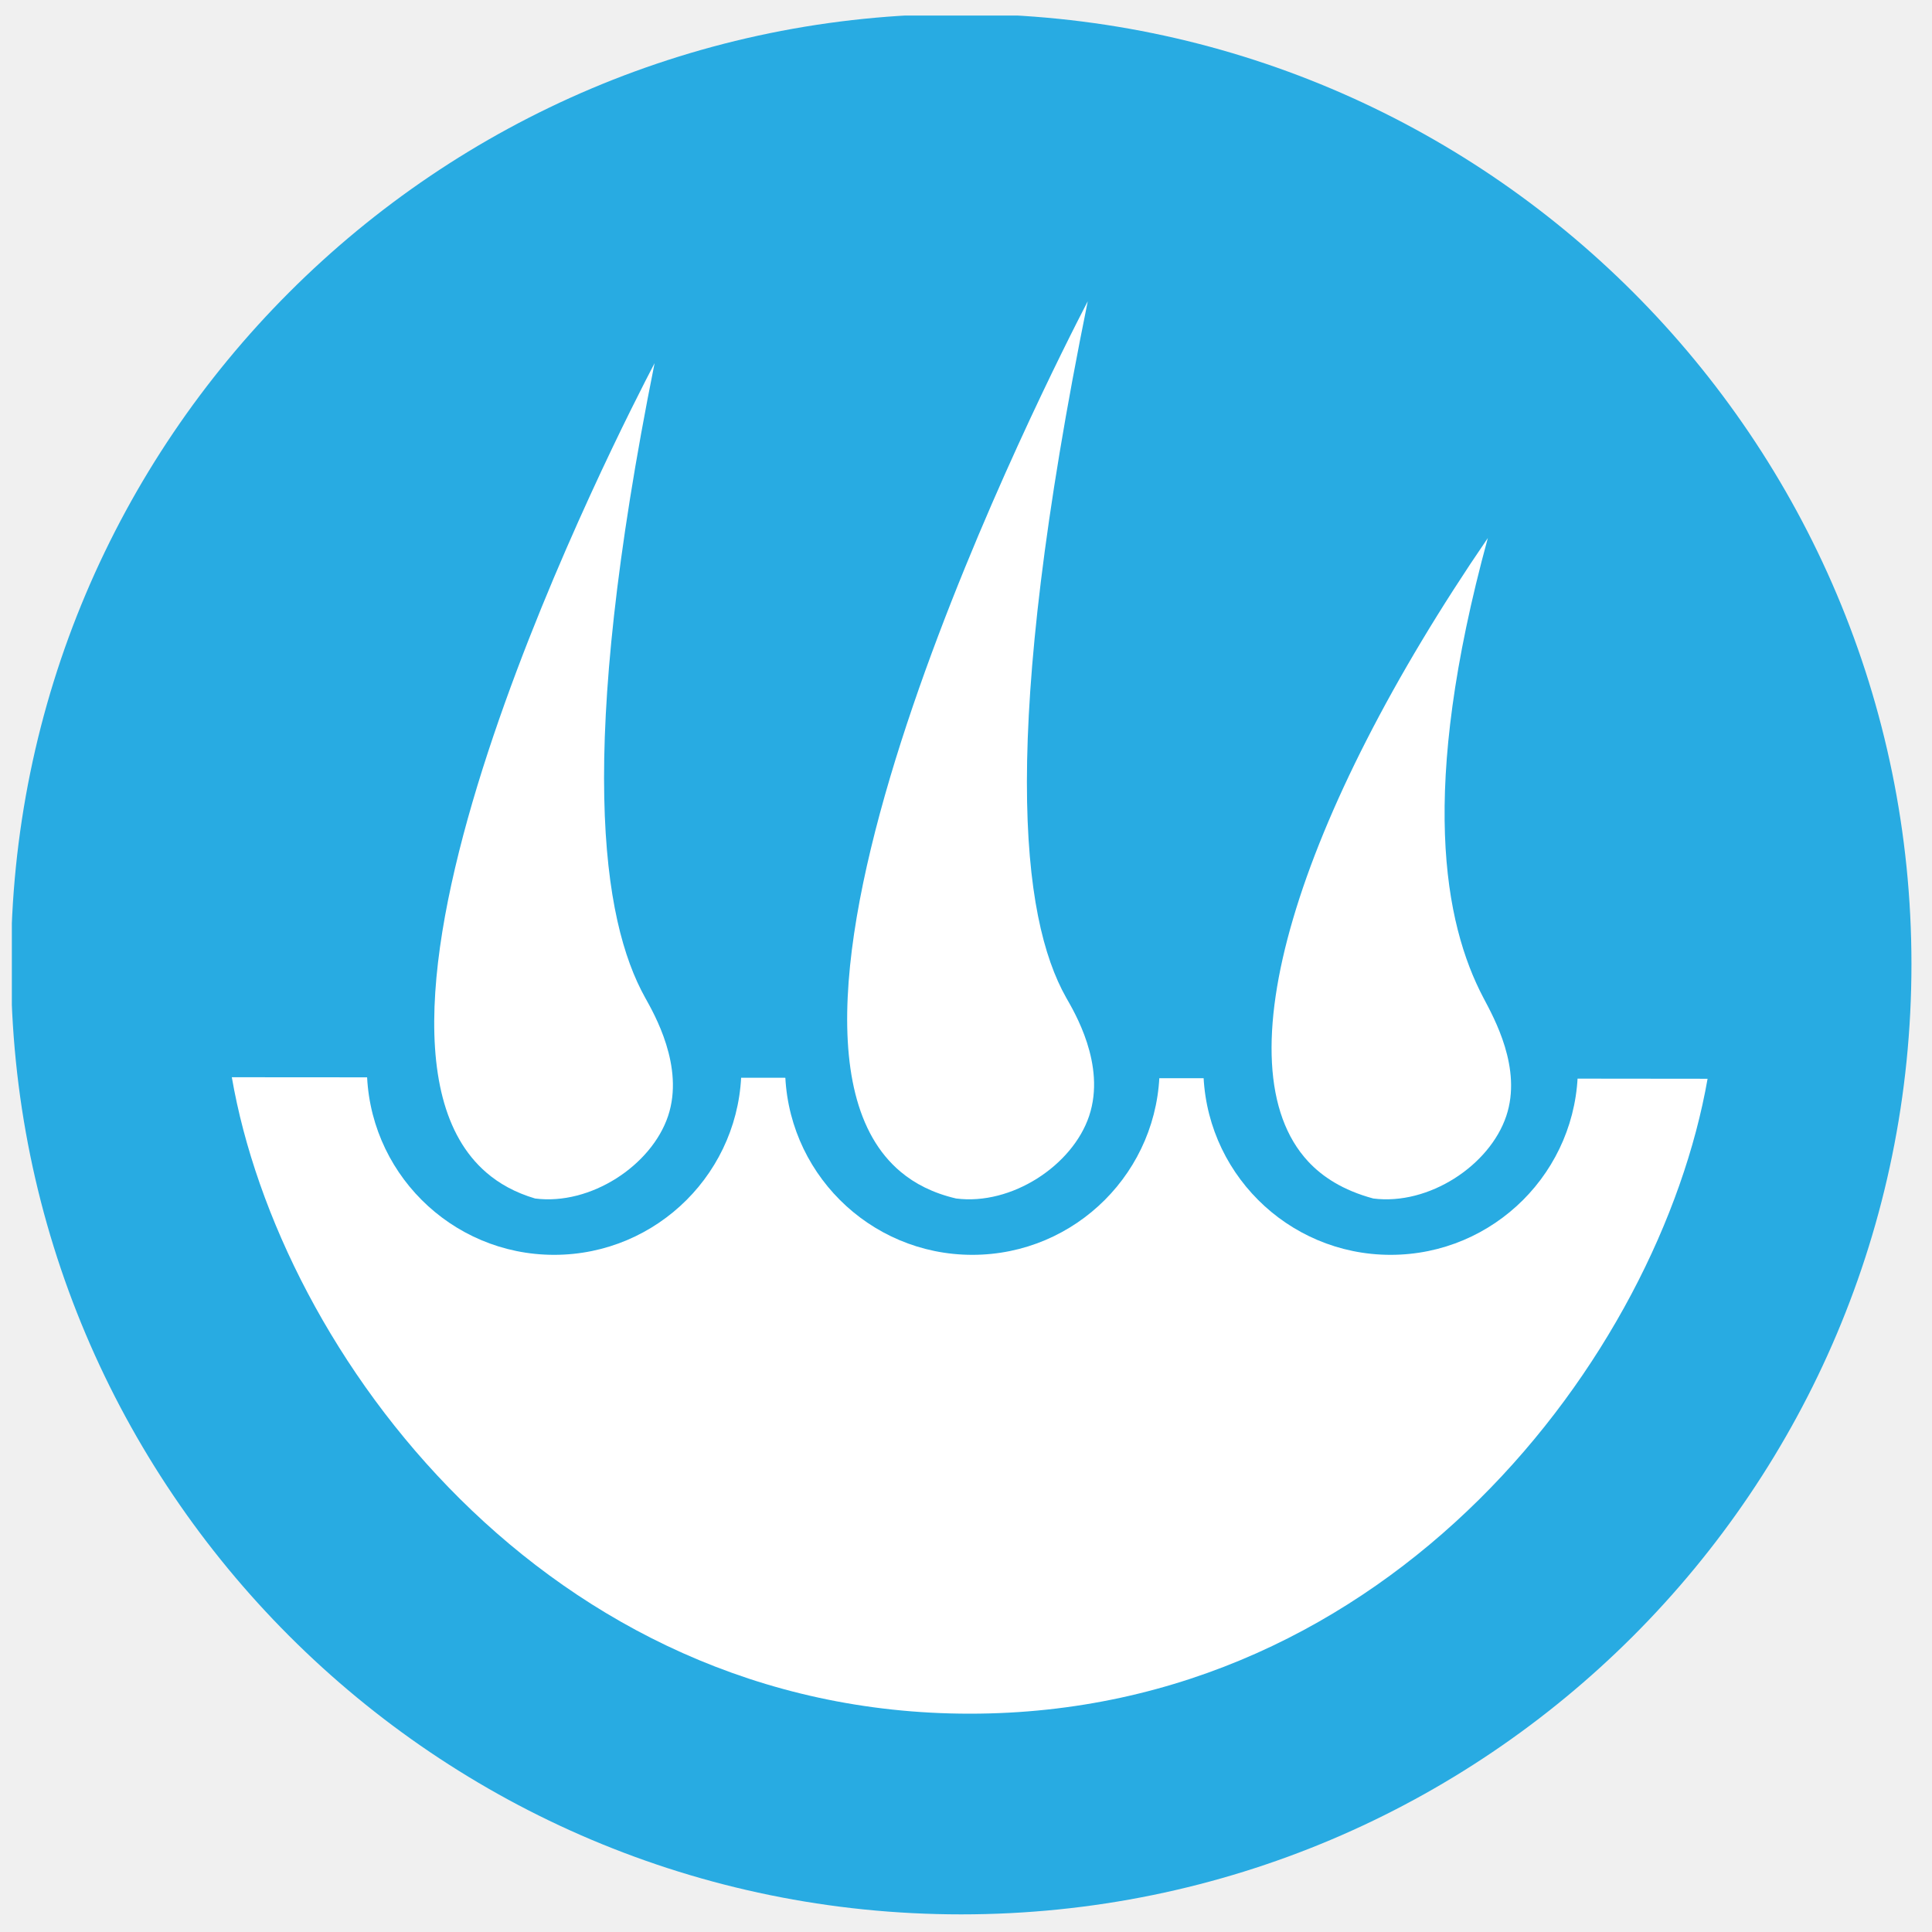
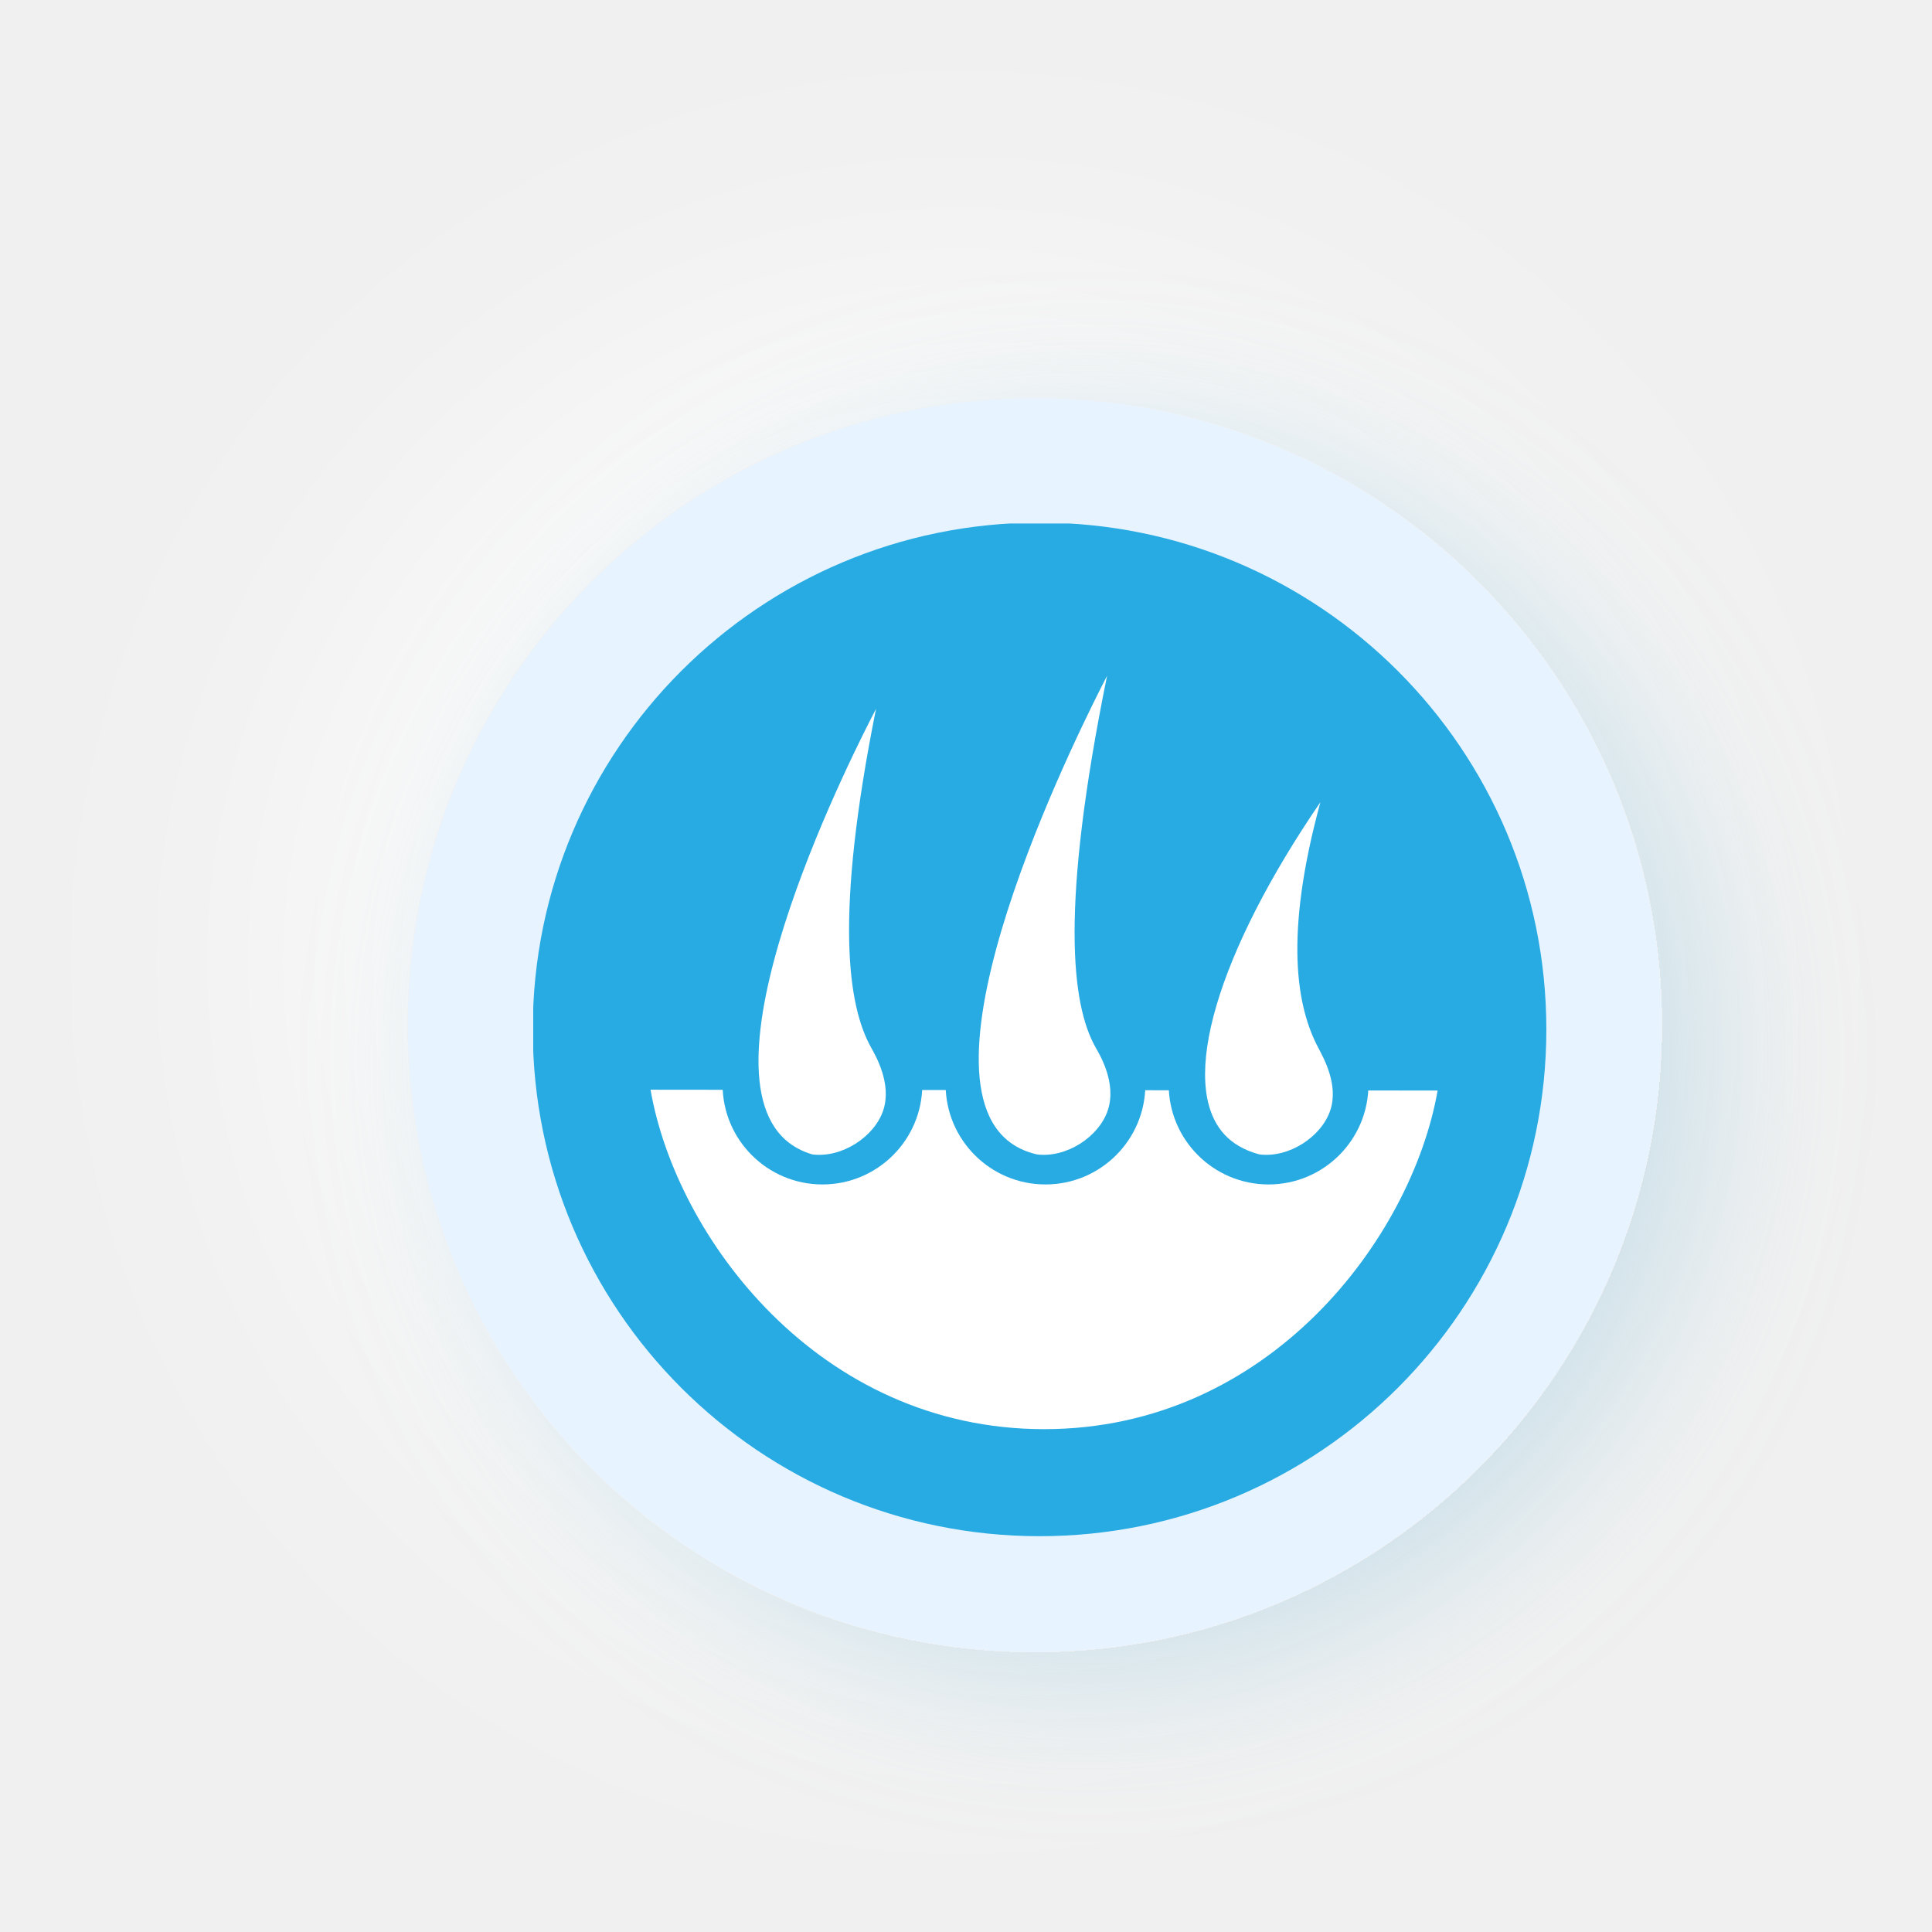
- <svg xmlns="http://www.w3.org/2000/svg" width="88" height="88" viewBox="0 0 88 88" fill="none">
-   <g clip-path="url(#clip0_35_60)">
-     <path d="M43.782 87.197C67.686 87.197 87.064 67.819 87.064 43.915C87.064 20.011 67.686 0.633 43.782 0.633C19.878 0.633 0.5 20.011 0.5 43.915C0.5 67.819 19.878 87.197 43.782 87.197Z" fill="#28ABE2" />
-     <path d="M77.778 49.136C75.577 61.702 63.408 78.056 44.173 78.056C24.906 78.056 12.735 61.647 10.559 49.066" fill="white" />
-     <path d="M25.24 57.156C29.951 57.156 33.77 53.337 33.77 48.626C33.77 43.915 29.951 40.096 25.24 40.096C20.529 40.096 16.71 43.915 16.71 48.626C16.71 53.337 20.529 57.156 25.24 57.156Z" fill="#28ABE2" />
-     <path d="M44.289 57.156C49 57.156 52.819 53.337 52.819 48.626C52.819 43.915 49 40.096 44.289 40.096C39.578 40.096 35.759 43.915 35.759 48.626C35.759 53.337 39.578 57.156 44.289 57.156Z" fill="#28ABE2" />
-     <path d="M63.34 57.156C68.052 57.156 71.871 53.337 71.871 48.626C71.871 43.915 68.052 40.096 63.34 40.096C58.629 40.096 54.81 43.915 54.81 48.626C54.81 53.337 58.629 57.156 63.34 57.156Z" fill="#28ABE2" />
-     <path d="M49.546 13.721C47.878 16.938 32.807 46.486 41.022 53.373C41.67 53.917 42.494 54.344 43.55 54.59C46.074 54.914 48.851 53.089 49.608 50.833C50.392 48.491 48.914 46.063 48.564 45.444C46.492 41.777 45.536 33.462 49.546 13.721Z" fill="white" />
-     <path d="M29.816 16.54C28.306 19.428 14.305 46.635 22.15 53.406C22.733 53.91 23.46 54.32 24.373 54.59C26.897 54.914 29.674 53.089 30.43 50.833C31.185 48.579 29.79 46.169 29.387 45.444C27.409 41.896 26.251 34.298 29.816 16.54Z" fill="white" />
-     <path d="M67.769 24.506C59.071 37.22 55.543 48.556 59.587 52.906C60.231 53.598 61.164 54.216 62.551 54.59C65.075 54.914 67.852 53.089 68.609 50.833C69.338 48.66 68.056 46.377 67.565 45.444C65.775 42.042 64.622 36.015 67.769 24.506Z" fill="white" />
+ <svg xmlns="http://www.w3.org/2000/svg" width="165" height="165" viewBox="0 0 165 165" fill="none">
+   <g filter="url(#filter0_dd_169_5)">
+     <circle cx="88.376" cy="87.545" r="53.545" fill="#E7F3FF" />
+   </g>
+   <g clip-path="url(#clip0_169_5)">
+     <path d="M88.782 131.197C112.686 131.197 132.064 111.819 132.064 87.915C132.064 64.011 112.686 44.633 88.782 44.633C64.878 44.633 45.5 64.011 45.5 87.915C45.5 111.819 64.878 131.197 88.782 131.197Z" fill="#28ABE2" />
+     <path d="M122.778 93.136C120.577 105.702 108.408 122.056 89.173 122.056C69.906 122.056 57.735 105.647 55.559 93.066" fill="white" />
+     <path d="M70.24 101.156C74.951 101.156 78.77 97.337 78.77 92.626C78.77 87.915 74.951 84.096 70.24 84.096C65.529 84.096 61.71 87.915 61.71 92.626C61.71 97.337 65.529 101.156 70.24 101.156Z" fill="#28ABE2" />
+     <path d="M89.289 101.156C94 101.156 97.819 97.337 97.819 92.626C97.819 87.915 94 84.096 89.289 84.096C84.578 84.096 80.759 87.915 80.759 92.626C80.759 97.337 84.578 101.156 89.289 101.156Z" fill="#28ABE2" />
+     <path d="M108.34 101.156C113.051 101.156 116.871 97.337 116.871 92.626C116.871 87.915 113.051 84.096 108.34 84.096C103.629 84.096 99.81 87.915 99.81 92.626C99.81 97.337 103.629 101.156 108.34 101.156Z" fill="#28ABE2" />
+     <path d="M94.546 57.721C92.878 60.938 77.808 90.486 86.022 97.373C86.67 97.917 87.494 98.344 88.55 98.59C91.074 98.914 93.851 97.089 94.608 94.833C95.392 92.491 93.914 90.064 93.564 89.444C91.492 85.777 90.536 77.462 94.546 57.721Z" fill="white" />
+     <path d="M74.816 60.54C73.306 63.428 59.305 90.635 67.15 97.406C67.733 97.91 68.46 98.32 69.373 98.59C71.897 98.914 74.674 97.089 75.43 94.833C76.185 92.579 74.79 90.169 74.386 89.444C72.409 85.896 71.251 78.298 74.816 60.54Z" fill="white" />
+     <path d="M112.769 68.505C104.071 81.22 100.543 92.556 104.587 96.906C105.231 97.598 106.164 98.216 107.551 98.59C110.075 98.914 112.852 97.089 113.609 94.833C114.338 92.66 113.056 90.377 112.565 89.444C110.775 86.042 109.622 80.015 112.769 68.505Z" fill="white" />
  </g>
  <defs>
-     <clipPath id="clip0_35_60">
-       <rect width="86.564" height="86.564" fill="white" transform="translate(0.539551 0.708984)" />
+     <filter id="filter0_dd_169_5" x="0.026" y="0.088" width="164.204" height="164.204" filterUnits="userSpaceOnUse" color-interpolation-filters="sRGB">
+       <feFlood flood-opacity="0" result="BackgroundImageFix" />
+       <feColorMatrix in="SourceAlpha" type="matrix" values="0 0 0 0 0 0 0 0 0 0 0 0 0 0 0 0 0 0 127 0" result="hardAlpha" />
+       <feOffset dx="-6.247" dy="-5.354" />
+       <feGaussianBlur stdDeviation="14.279" />
+       <feComposite in2="hardAlpha" operator="out" />
+       <feColorMatrix type="matrix" values="0 0 0 0 1 0 0 0 0 1 0 0 0 0 1 0 0 0 0.89 0" />
+       <feBlend mode="normal" in2="BackgroundImageFix" result="effect1_dropShadow_169_5" />
+       <feColorMatrix in="SourceAlpha" type="matrix" values="0 0 0 0 0 0 0 0 0 0 0 0 0 0 0 0 0 0 127 0" result="hardAlpha" />
+       <feOffset dx="4.462" dy="2.677" />
+       <feGaussianBlur stdDeviation="6.247" />
+       <feComposite in2="hardAlpha" operator="out" />
+       <feColorMatrix type="matrix" values="0 0 0 0 0.499 0 0 0 0 0.737 0 0 0 0 0.838 0 0 0 0.33 0" />
+       <feBlend mode="normal" in2="effect1_dropShadow_169_5" result="effect2_dropShadow_169_5" />
+       <feBlend mode="normal" in="SourceGraphic" in2="effect2_dropShadow_169_5" result="shape" />
+     </filter>
+     <clipPath id="clip0_169_5">
+       <rect width="86.564" height="86.564" fill="white" transform="translate(45.5396 44.709)" />
    </clipPath>
  </defs>
</svg>
